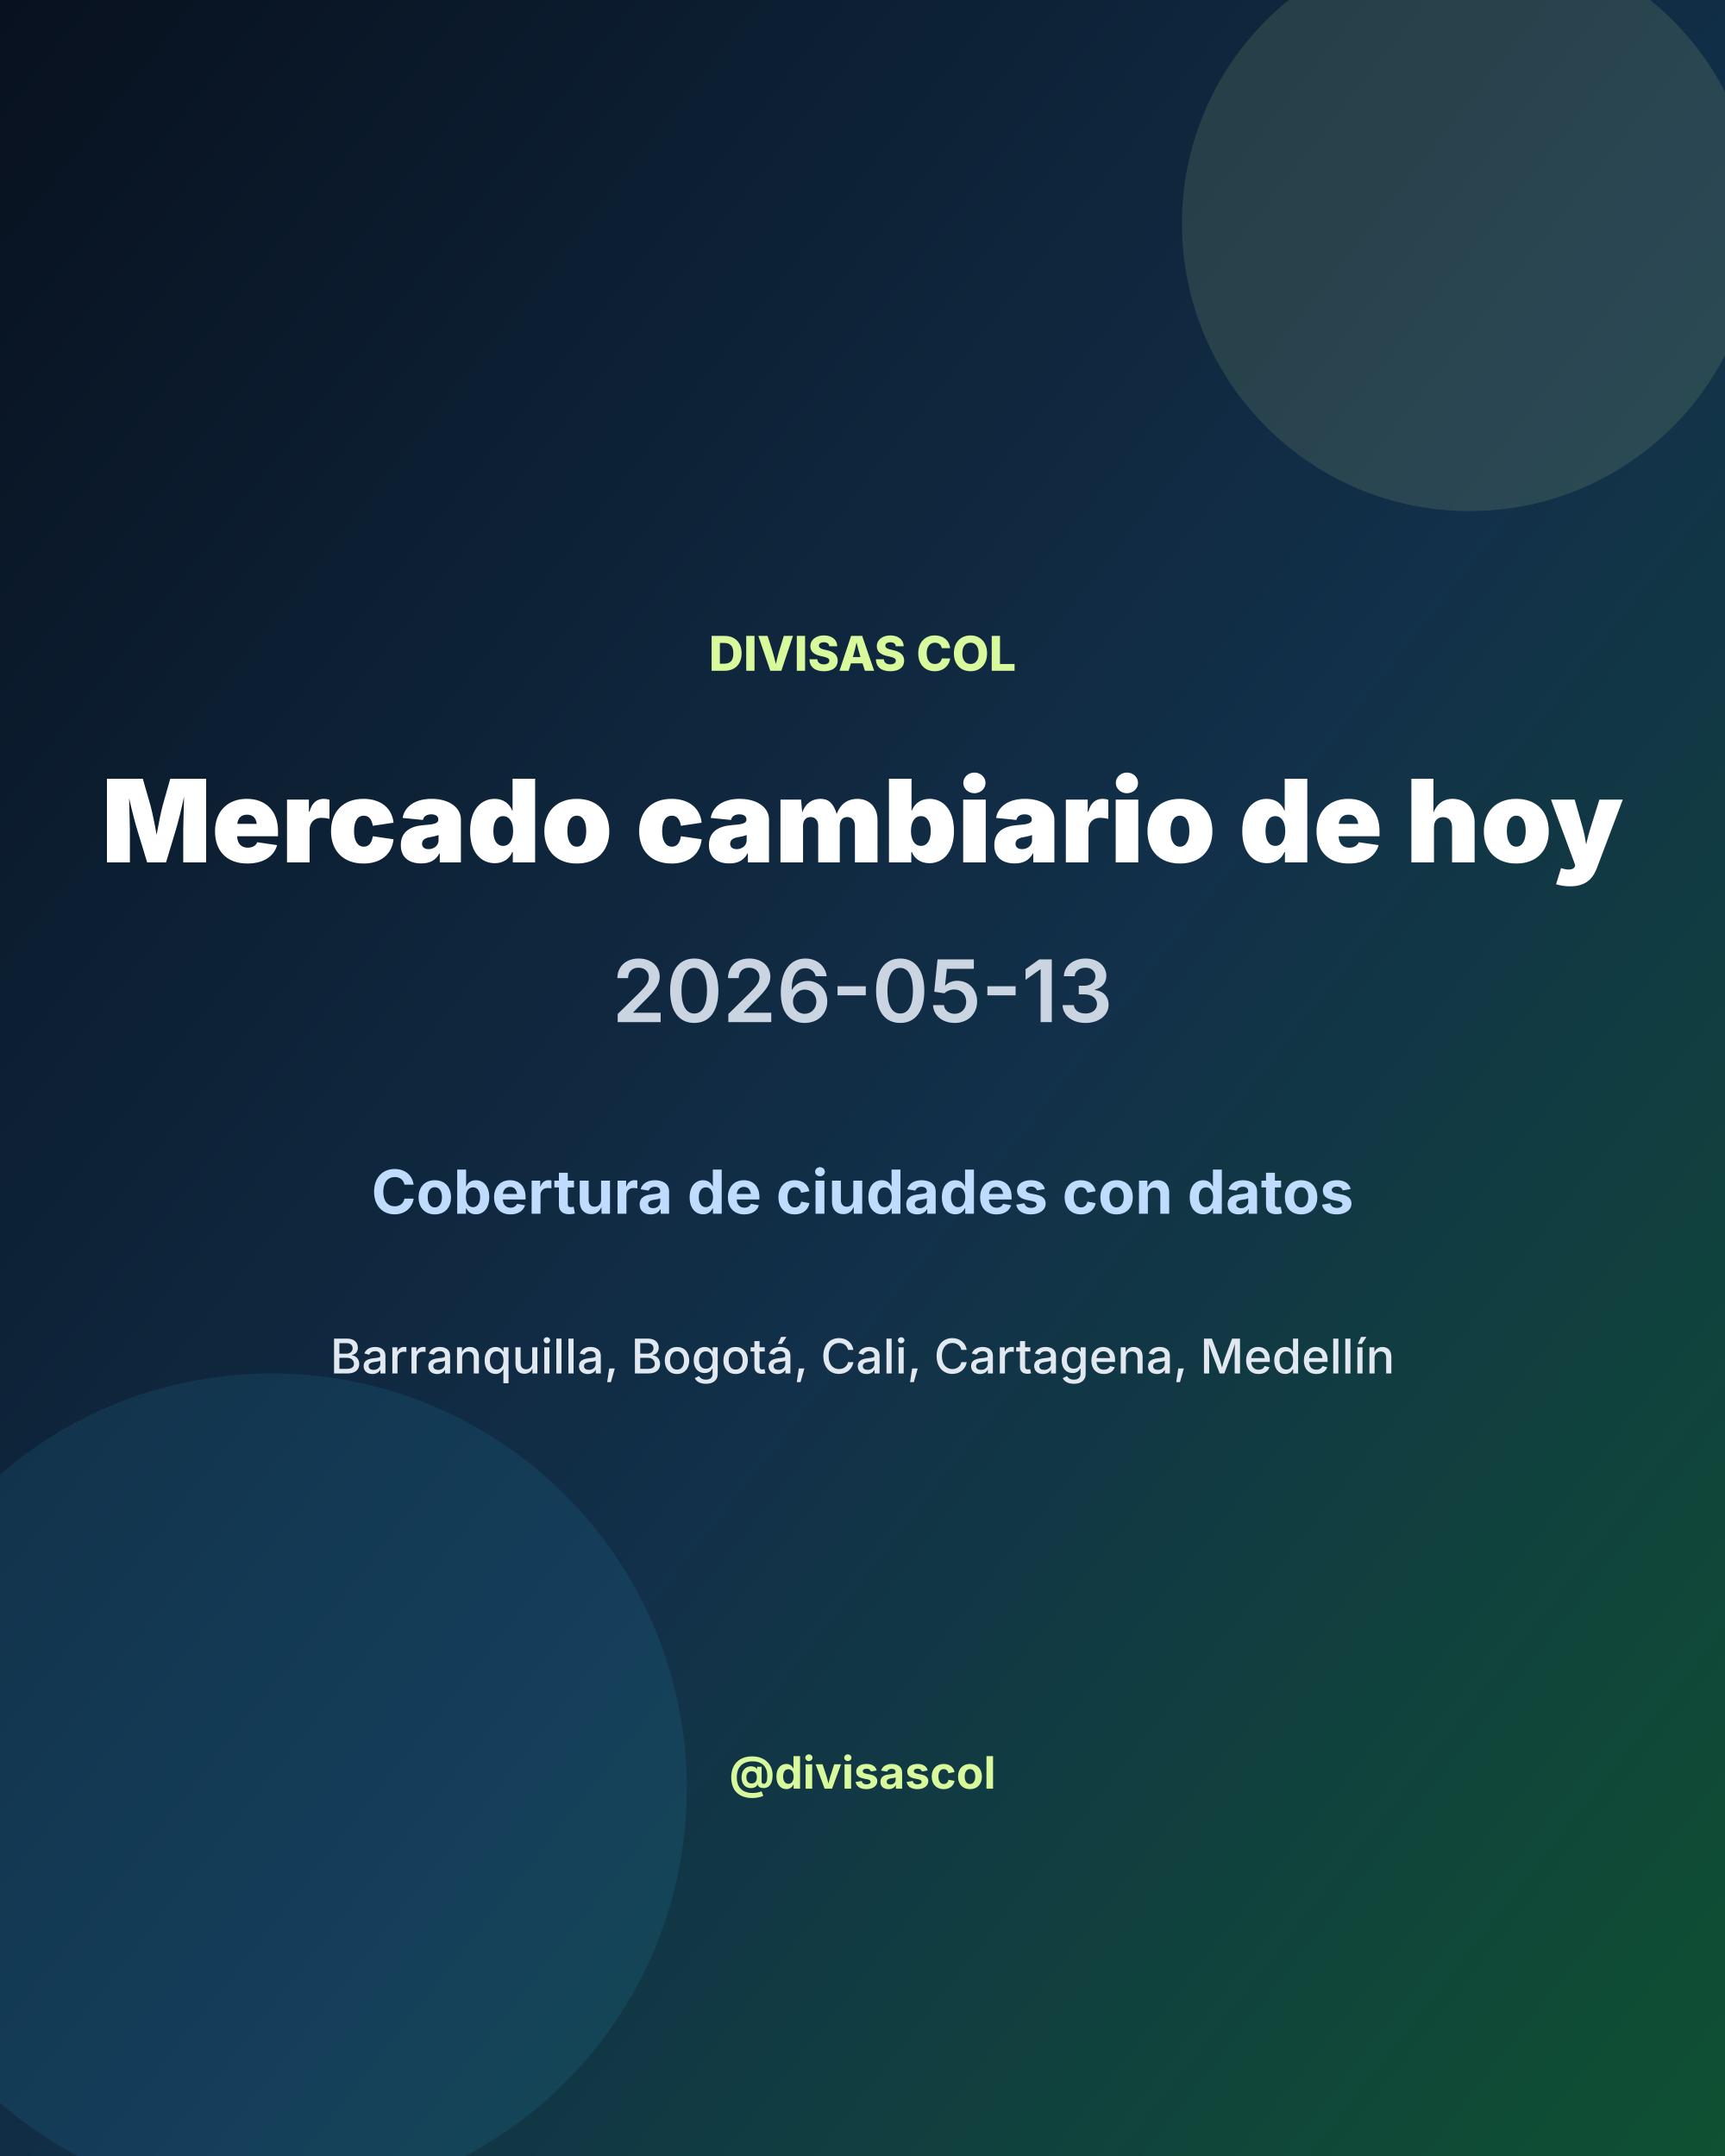
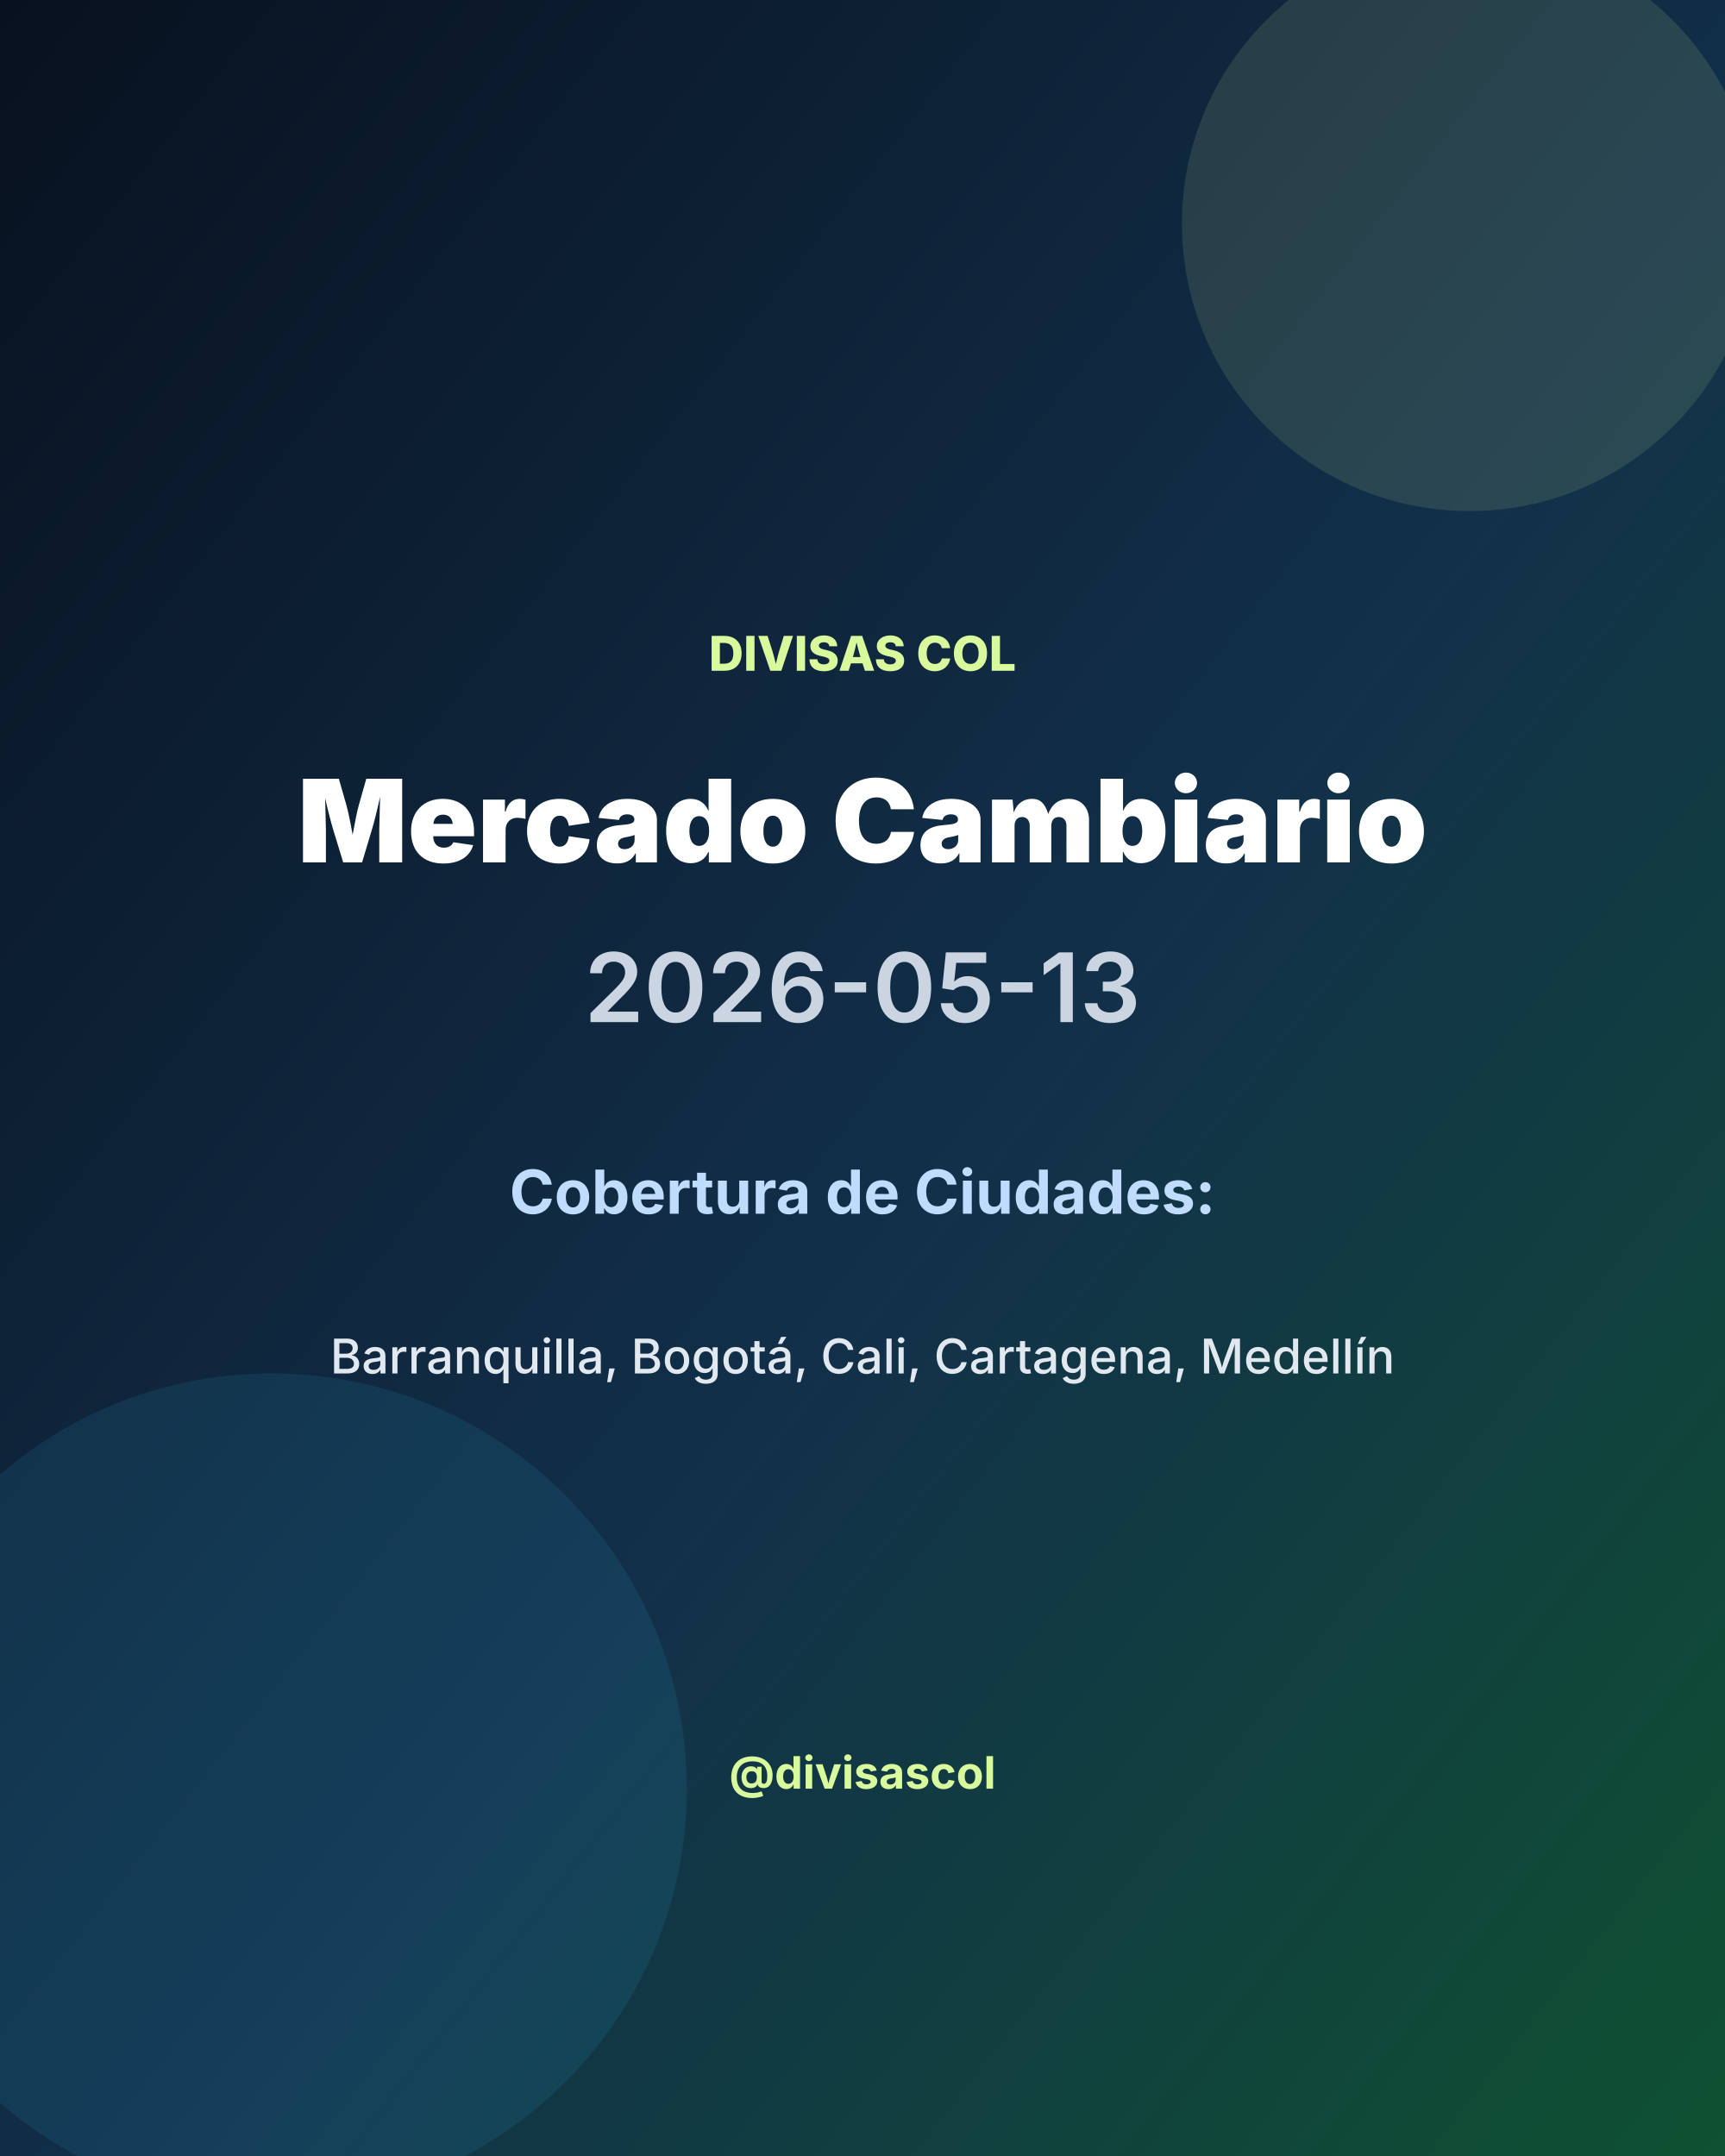
<svg xmlns="http://www.w3.org/2000/svg" width="1080" height="1350" viewBox="0 0 1080 1350">
  <defs>
    <linearGradient id="bg" x1="0" y1="0" x2="1" y2="1">
      <stop offset="0%" stop-color="#08111f" />
      <stop offset="55%" stop-color="#12304a" />
      <stop offset="100%" stop-color="#0f5132" />
    </linearGradient>
  </defs>
  <rect width="1080" height="1350" fill="url(#bg)" />
  <circle cx="920" cy="140" r="180" fill="#d9f99d" opacity="0.12" />
  <circle cx="170" cy="1120" r="260" fill="#38bdf8" opacity="0.10" />
  <text x="540" y="420" fill="#d9f99d" font-size="30" font-family="Inter, Arial, sans-serif" font-weight="800" text-anchor="middle">DIVISAS COL</text>
-   <text x="540" y="540" fill="#ffffff" font-size="72" font-family="Inter, Arial, sans-serif" font-weight="900" text-anchor="middle">Mercado cambiario de hoy</text>
-   <text x="540" y="640" fill="#cbd5e1" font-size="54" font-family="Inter, Arial, sans-serif" font-weight="600" text-anchor="middle">2026-05-13</text>
-   <text x="540" y="760" fill="#bfdbfe" font-size="38" font-family="Inter, Arial, sans-serif" font-weight="700" text-anchor="middle">Cobertura de ciudades con datos</text>
+   <text x="540" y="540" fill="#ffffff" font-size="72" font-family="Inter, Arial, sans-serif" font-weight="900" text-anchor="middle">Mercado Cambiario</text>
+   <text x="540" y="640" fill="#cbd5e1" font-size="60" font-family="Inter, Arial, sans-serif" font-weight="600" text-anchor="middle">2026-05-13</text>
+   <text x="540" y="760" fill="#bfdbfe" font-size="38" font-family="Inter, Arial, sans-serif" font-weight="700" text-anchor="middle">Cobertura de Ciudades:</text>
  <text x="540" y="860" fill="#e2e8f0" font-size="30" font-family="Inter, Arial, sans-serif" font-weight="500" text-anchor="middle">Barranquilla, Bogotá, Cali, Cartagena, Medellín</text>
  <text x="540" y="1120" fill="#d9f99d" font-size="28" font-family="Inter, Arial, sans-serif" font-weight="700" text-anchor="middle">@divisascol</text>
</svg>
